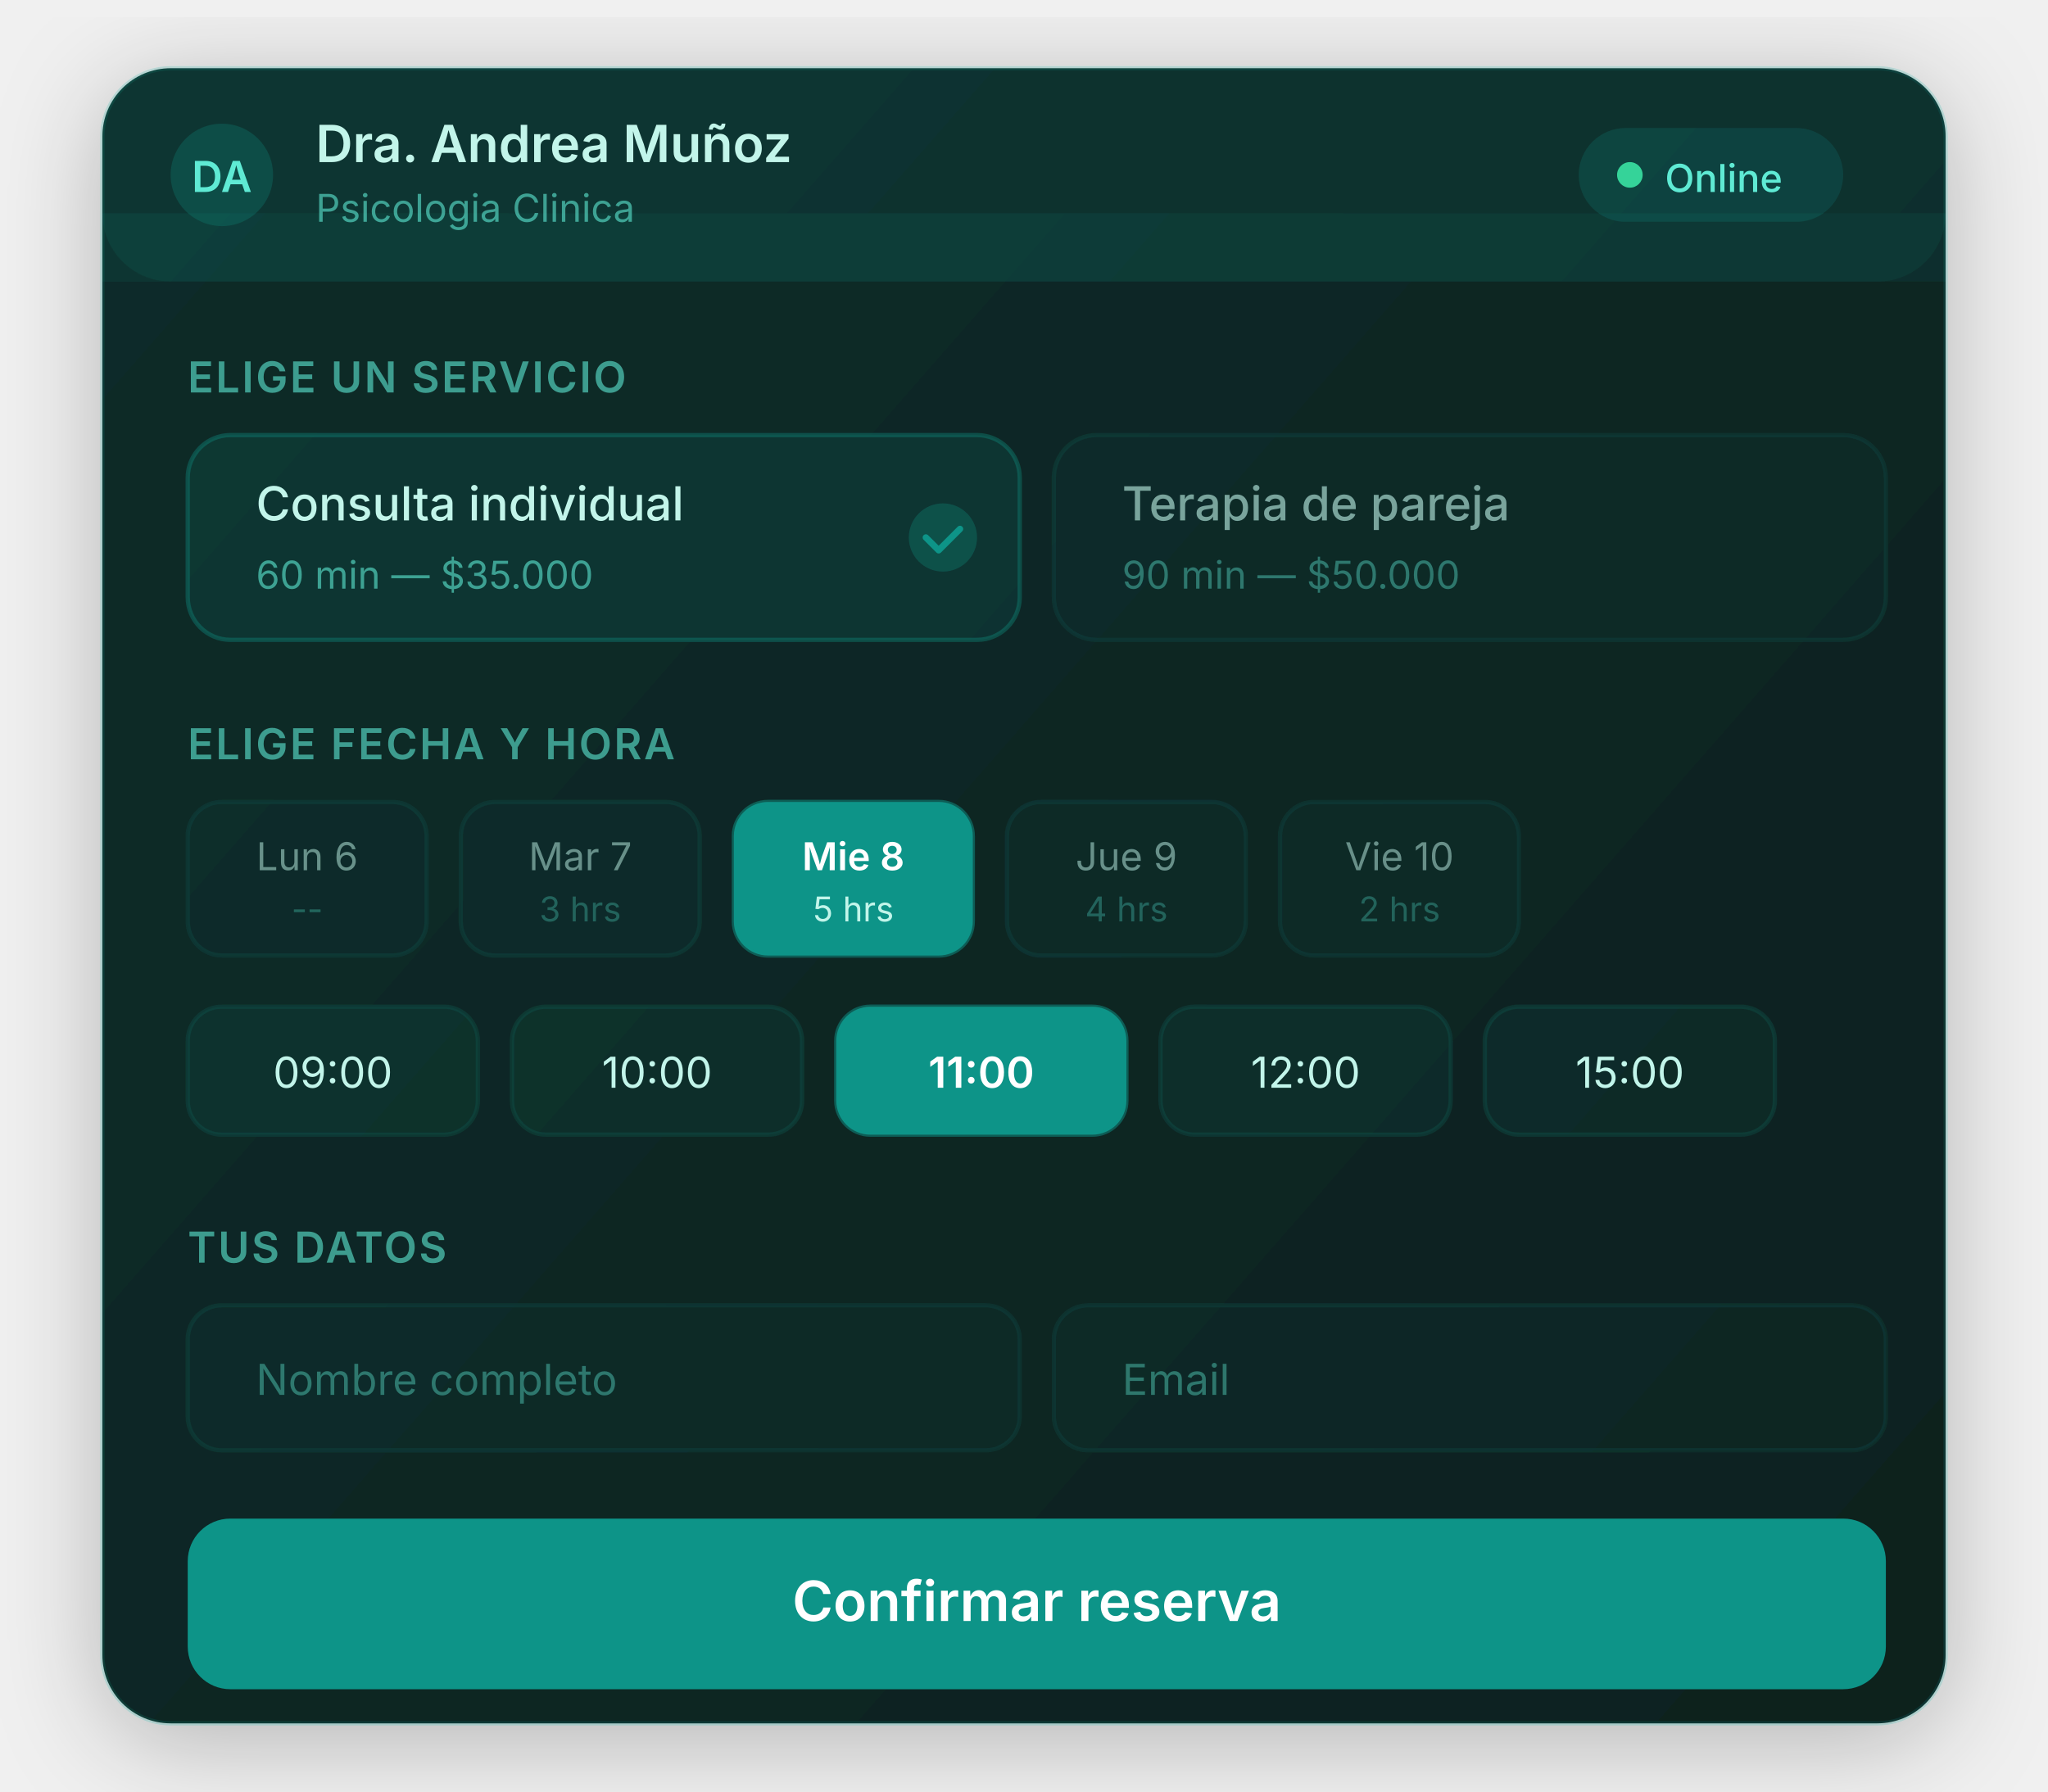
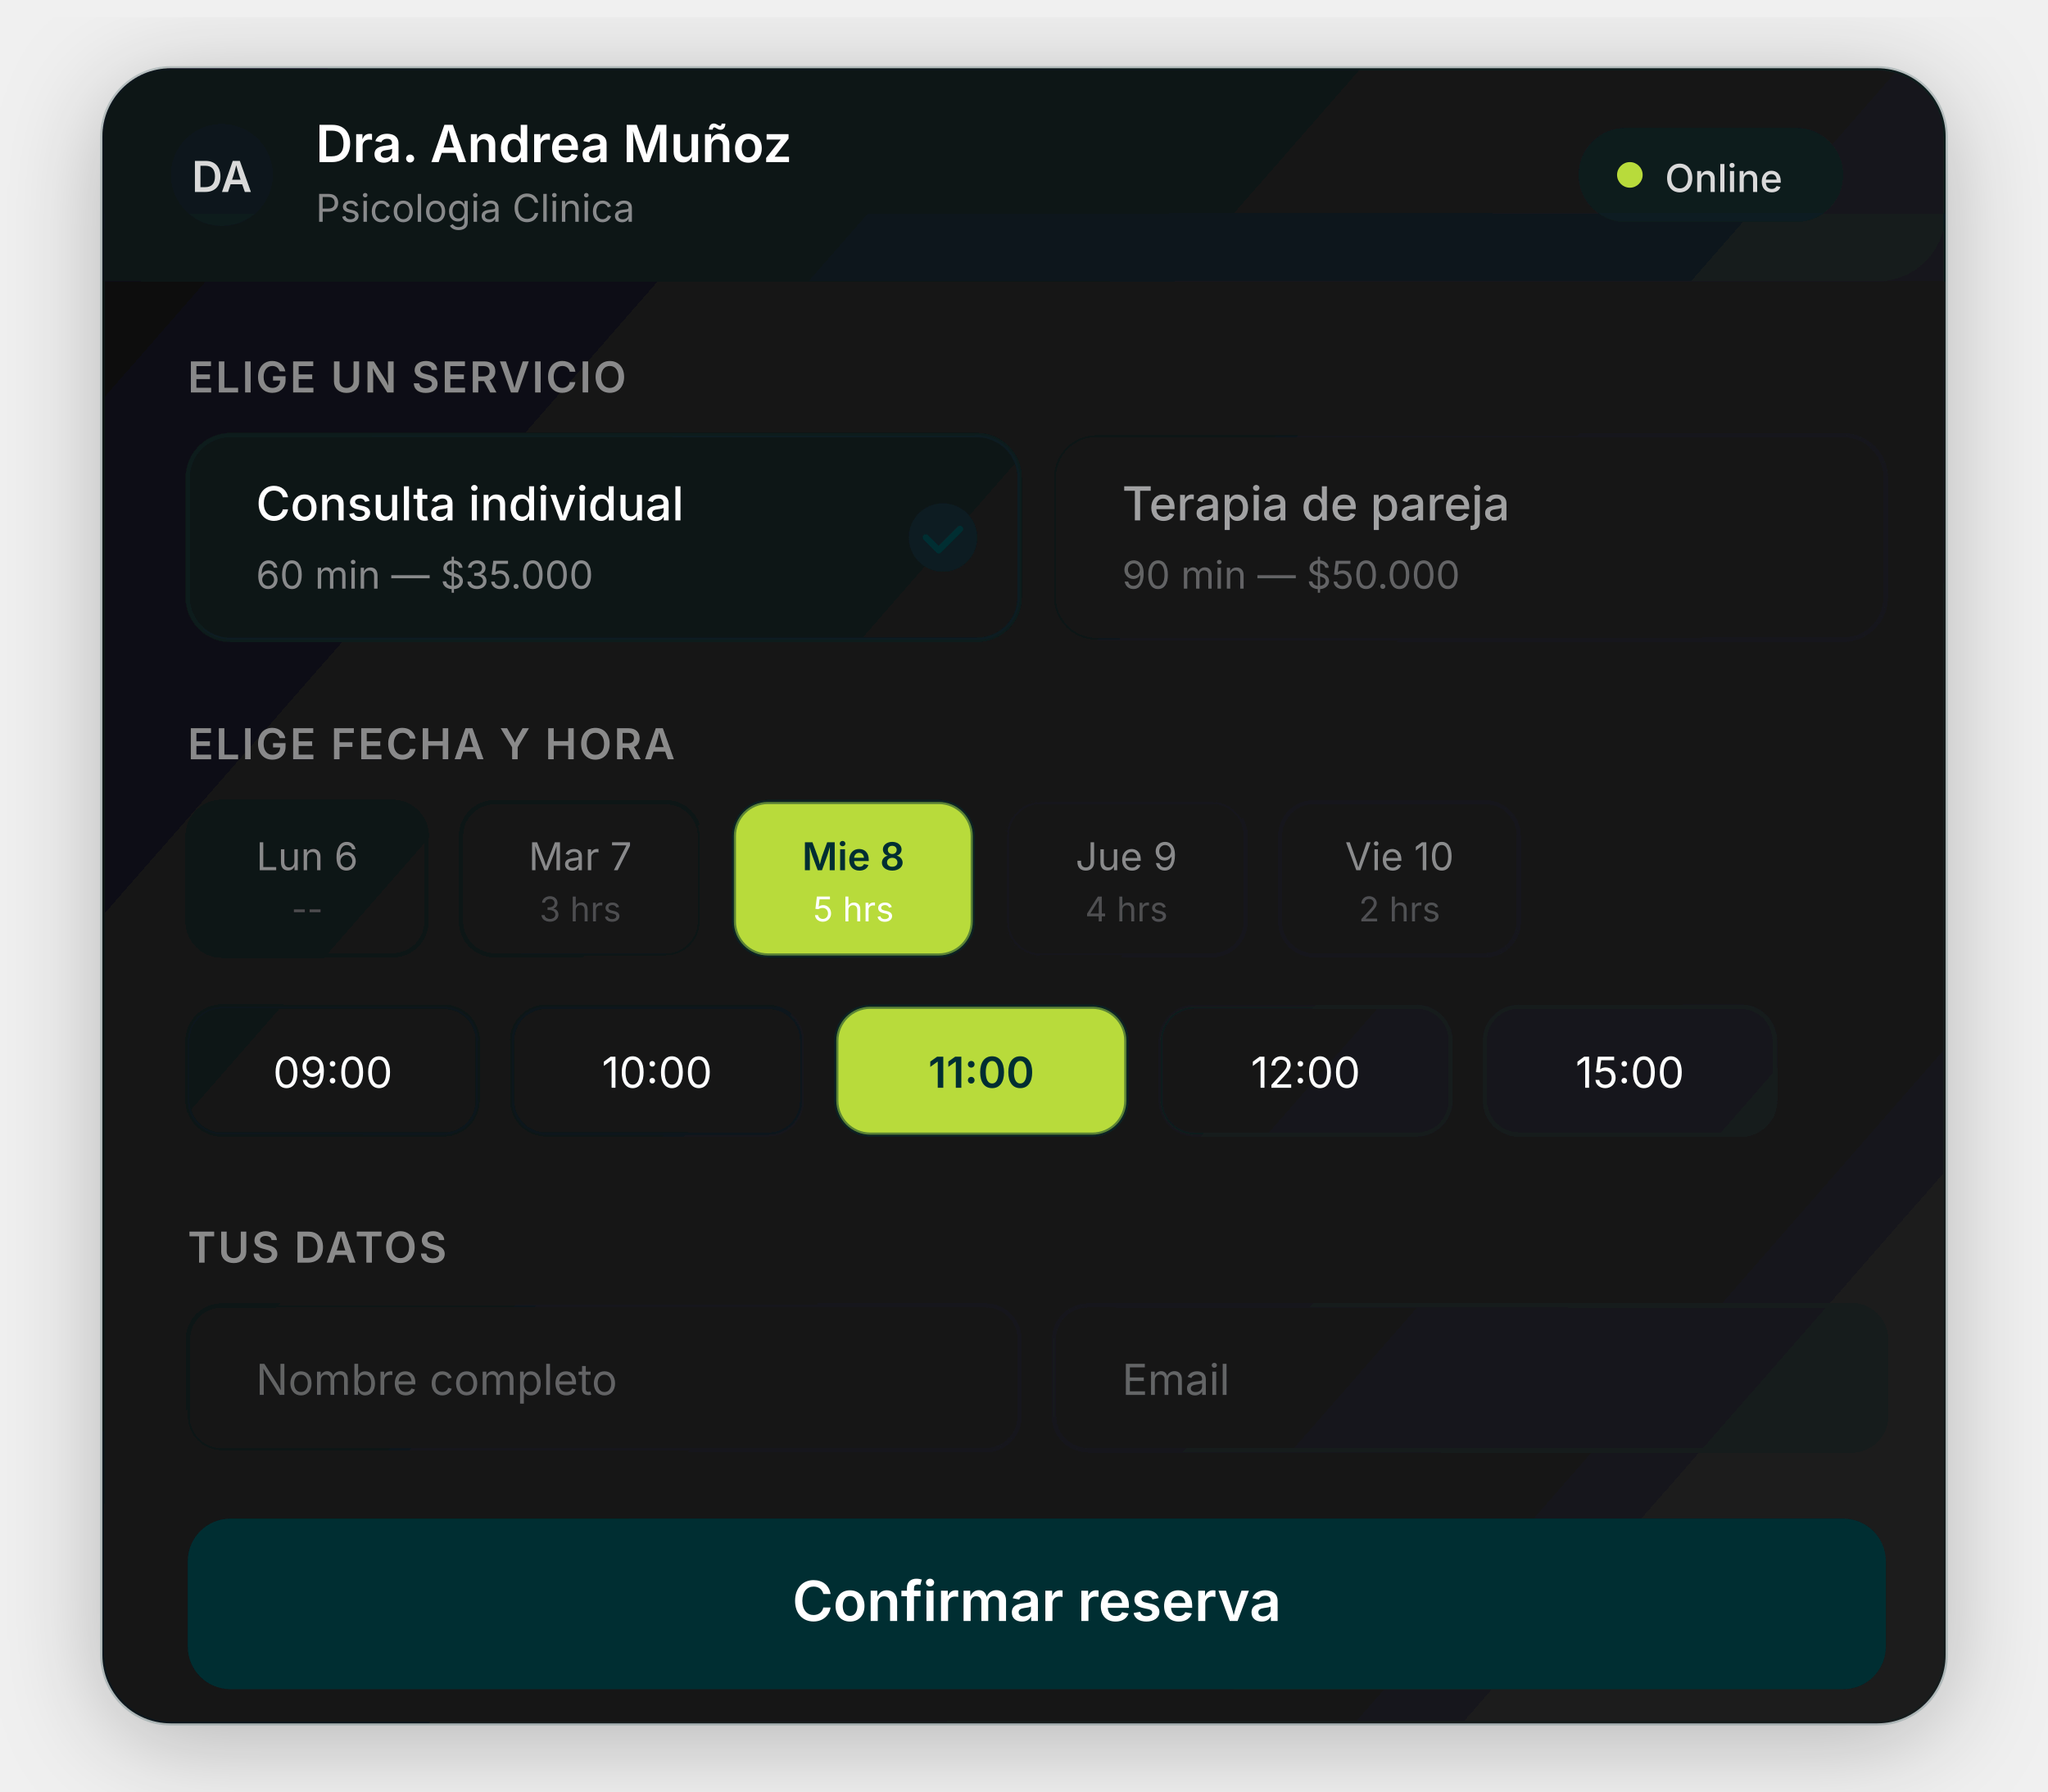
<svg xmlns="http://www.w3.org/2000/svg" width="480" height="420" viewBox="0 0 480 420" fill="none">
  <defs>
    <linearGradient id="cbg" x1="0" y1="0" x2="480" y2="420" gradientUnits="userSpaceOnUse">
-       <stop stop-color="#0f2d2a" />
-       <stop offset="1" stop-color="#0a201e" />
+       <stop stop-color="#0E0E10" />
+       <stop offset="1" stop-color="#1C1C1C" />
    </linearGradient>
    <filter id="s">
      <feDropShadow dx="0" dy="4" stdDeviation="12" flood-color="#000" flood-opacity="0.25" />
    </filter>
  </defs>
  <g filter="url(#s)">
-     <rect x="24" y="16" width="432" height="388" rx="16" fill="url(#cbg)" stroke="#0D9488" stroke-opacity="0.18" />
-     <rect x="24" y="16" width="432" height="50" rx="16" fill="#0D9488" fill-opacity="0.1" />
-     <rect x="24" y="50" width="432" height="16" fill="#0D9488" fill-opacity="0.1" />
-     <circle cx="52" cy="41" r="12" fill="#0D9488" fill-opacity="0.25" />
-     <text x="52" y="45" text-anchor="middle" fill="#5eead4" font-family="Inter,system-ui,sans-serif" font-size="10" font-weight="600">DA</text>
-     <text x="74" y="38" fill="#c2f5ea" font-family="Inter,system-ui,sans-serif" font-size="12" font-weight="600">Dra. Andrea Muñoz</text>
-     <text x="74" y="52" fill="#5eead4" font-family="Inter,system-ui,sans-serif" font-size="9" opacity="0.6">Psicologia Clinica</text>
-     <rect x="370" y="30" width="62" height="22" rx="11" fill="#0D9488" fill-opacity="0.2" />
-     <circle cx="382" cy="41" r="3" fill="#34d399" />
-     <text x="404" y="45" text-anchor="middle" fill="#5eead4" font-family="Inter,system-ui,sans-serif" font-size="9" font-weight="500">Online</text>
-     <text x="44" y="92" fill="#5eead4" font-family="Inter,system-ui,sans-serif" font-size="10" font-weight="600" letter-spacing="0.05em" opacity="0.6">ELIGE UN SERVICIO</text>
-     <rect x="44" y="102" width="195" height="48" rx="10" fill="#0D9488" fill-opacity="0.12" stroke="#0D9488" stroke-opacity="0.35" />
-     <text x="60" y="122" fill="#c2f5ea" font-family="Inter,system-ui,sans-serif" font-size="11" font-weight="500">Consulta individual</text>
-     <text x="60" y="138" fill="#5eead4" font-family="Inter,system-ui,sans-serif" font-size="9" opacity="0.6">60 min — $35.000</text>
-     <circle cx="221" cy="126" r="8" fill="#0D9488" fill-opacity="0.3" />
-     <path d="M217 126l3 3 5-5" stroke="#0D9488" stroke-width="1.5" stroke-linecap="round" stroke-linejoin="round" />
-     <rect x="247" y="102" width="195" height="48" rx="10" fill="#0D9488" fill-opacity="0.04" stroke="#0D9488" stroke-opacity="0.12" />
-     <text x="263" y="122" fill="#c2f5ea" font-family="Inter,system-ui,sans-serif" font-size="11" font-weight="500" opacity="0.6">Terapia de pareja</text>
-     <text x="263" y="138" fill="#5eead4" font-family="Inter,system-ui,sans-serif" font-size="9" opacity="0.4">90 min — $50.000</text>
-     <text x="44" y="178" fill="#5eead4" font-family="Inter,system-ui,sans-serif" font-size="10" font-weight="600" letter-spacing="0.05em" opacity="0.6">ELIGE FECHA Y HORA</text>
+     <rect x="24" y="16" width="432" height="388" rx="16" fill="url(#cbg)" stroke="#002E32" stroke-opacity="0.18" />
+     <rect x="24" y="16" width="432" height="50" rx="16" fill="#002E32" fill-opacity="0.1" />
+     <rect x="24" y="50" width="432" height="16" fill="#002E32" fill-opacity="0.1" />
+     <circle cx="52" cy="41" r="12" fill="#002E32" fill-opacity="0.25" />
+     <text x="52" y="45" text-anchor="middle" fill="#D9D9D9" font-family="Inter,system-ui,sans-serif" font-size="10" font-weight="600">DA</text>
+     <text x="74" y="38" fill="#FFFFFF" font-family="Inter,system-ui,sans-serif" font-size="12" font-weight="600">Dra. Andrea Muñoz</text>
+     <text x="74" y="52" fill="#D9D9D9" font-family="Inter,system-ui,sans-serif" font-size="9" opacity="0.6">Psicologia Clinica</text>
+     <rect x="370" y="30" width="62" height="22" rx="11" fill="#002E32" fill-opacity="0.2" />
+     <circle cx="382" cy="41" r="3" fill="#B8DB3A" />
+     <text x="404" y="45" text-anchor="middle" fill="#D9D9D9" font-family="Inter,system-ui,sans-serif" font-size="9" font-weight="500">Online</text>
+     <text x="44" y="92" fill="#D9D9D9" font-family="Inter,system-ui,sans-serif" font-size="10" font-weight="600" letter-spacing="0.05em" opacity="0.6">ELIGE UN SERVICIO</text>
+     <rect x="44" y="102" width="195" height="48" rx="10" fill="#002E32" fill-opacity="0.12" stroke="#002E32" stroke-opacity="0.35" />
+     <text x="60" y="122" fill="#FFFFFF" font-family="Inter,system-ui,sans-serif" font-size="11" font-weight="500">Consulta individual</text>
+     <text x="60" y="138" fill="#D9D9D9" font-family="Inter,system-ui,sans-serif" font-size="9" opacity="0.6">60 min — $35.000</text>
+     <circle cx="221" cy="126" r="8" fill="#002E32" fill-opacity="0.3" />
+     <path d="M217 126l3 3 5-5" stroke="#002E32" stroke-width="1.5" stroke-linecap="round" stroke-linejoin="round" />
+     <rect x="247" y="102" width="195" height="48" rx="10" fill="#002E32" fill-opacity="0.04" stroke="#002E32" stroke-opacity="0.12" />
+     <text x="263" y="122" fill="#FFFFFF" font-family="Inter,system-ui,sans-serif" font-size="11" font-weight="500" opacity="0.6">Terapia de pareja</text>
+     <text x="263" y="138" fill="#D9D9D9" font-family="Inter,system-ui,sans-serif" font-size="9" opacity="0.4">90 min — $50.000</text>
+     <text x="44" y="178" fill="#D9D9D9" font-family="Inter,system-ui,sans-serif" font-size="10" font-weight="600" letter-spacing="0.05em" opacity="0.6">ELIGE FECHA Y HORA</text>
    <g font-family="Inter,system-ui,sans-serif" font-size="10" text-anchor="middle">
-       <rect x="44" y="188" width="56" height="36" rx="8" fill="#0D9488" fill-opacity="0.04" stroke="#0D9488" stroke-opacity="0.12" />
-       <text x="72" y="204" fill="#c2f5ea" opacity="0.5" font-size="9">Lun 6</text>
-       <text x="72" y="216" fill="#5eead4" opacity="0.3" font-size="8">--</text>
-       <rect x="108" y="188" width="56" height="36" rx="8" fill="#0D9488" fill-opacity="0.04" stroke="#0D9488" stroke-opacity="0.12" />
-       <text x="136" y="204" fill="#c2f5ea" opacity="0.5" font-size="9">Mar 7</text>
-       <text x="136" y="216" fill="#5eead4" opacity="0.3" font-size="8">3 hrs</text>
-       <rect x="172" y="188" width="56" height="36" rx="8" fill="#0D9488" stroke="#0D9488" stroke-opacity="0.5" />
-       <text x="200" y="204" fill="#fff" font-weight="600" font-size="9">Mie 8</text>
-       <text x="200" y="216" fill="#c2f5ea" font-size="8">5 hrs</text>
-       <rect x="236" y="188" width="56" height="36" rx="8" fill="#0D9488" fill-opacity="0.04" stroke="#0D9488" stroke-opacity="0.12" />
-       <text x="264" y="204" fill="#c2f5ea" opacity="0.5" font-size="9">Jue 9</text>
-       <text x="264" y="216" fill="#5eead4" opacity="0.3" font-size="8">4 hrs</text>
-       <rect x="300" y="188" width="56" height="36" rx="8" fill="#0D9488" fill-opacity="0.04" stroke="#0D9488" stroke-opacity="0.12" />
-       <text x="328" y="204" fill="#c2f5ea" opacity="0.5" font-size="9">Vie 10</text>
-       <text x="328" y="216" fill="#5eead4" opacity="0.3" font-size="8">2 hrs</text>
+       <rect x="44" y="188" width="56" height="36" rx="8" fill="#002E32" fill-opacity="0.04" stroke="#002E32" stroke-opacity="0.12" />
+       <text x="72" y="204" fill="#FFFFFF" opacity="0.5" font-size="9">Lun 6</text>
+       <text x="72" y="216" fill="#D9D9D9" opacity="0.3" font-size="8">--</text>
+       <rect x="108" y="188" width="56" height="36" rx="8" fill="#002E32" fill-opacity="0.04" stroke="#002E32" stroke-opacity="0.12" />
+       <text x="136" y="204" fill="#FFFFFF" opacity="0.5" font-size="9">Mar 7</text>
+       <text x="136" y="216" fill="#D9D9D9" opacity="0.3" font-size="8">3 hrs</text>
+       <rect x="172" y="188" width="56" height="36" rx="8" fill="#B8DB3A" stroke="#002E32" stroke-opacity="0.5" />
+       <text x="200" y="204" fill="#002E32" font-weight="600" font-size="9">Mie 8</text>
+       <text x="200" y="216" fill="#FFFFFF" font-size="8">5 hrs</text>
+       <rect x="236" y="188" width="56" height="36" rx="8" fill="#002E32" fill-opacity="0.04" stroke="#002E32" stroke-opacity="0.12" />
+       <text x="264" y="204" fill="#FFFFFF" opacity="0.5" font-size="9">Jue 9</text>
+       <text x="264" y="216" fill="#D9D9D9" opacity="0.3" font-size="8">4 hrs</text>
+       <rect x="300" y="188" width="56" height="36" rx="8" fill="#002E32" fill-opacity="0.04" stroke="#002E32" stroke-opacity="0.12" />
+       <text x="328" y="204" fill="#FFFFFF" opacity="0.5" font-size="9">Vie 10</text>
+       <text x="328" y="216" fill="#D9D9D9" opacity="0.3" font-size="8">2 hrs</text>
    </g>
    <g font-family="Inter,system-ui,sans-serif" font-size="10" text-anchor="middle">
-       <rect x="44" y="236" width="68" height="30" rx="8" fill="#0D9488" fill-opacity="0.08" stroke="#0D9488" stroke-opacity="0.15" />
-       <text x="78" y="255" fill="#c2f5ea">09:00</text>
-       <rect x="120" y="236" width="68" height="30" rx="8" fill="#0D9488" fill-opacity="0.08" stroke="#0D9488" stroke-opacity="0.15" />
-       <text x="154" y="255" fill="#c2f5ea">10:00</text>
-       <rect x="196" y="236" width="68" height="30" rx="8" fill="#0D9488" stroke="#0D9488" stroke-opacity="0.5" />
-       <text x="230" y="255" fill="#fff" font-weight="600">11:00</text>
-       <rect x="272" y="236" width="68" height="30" rx="8" fill="#0D9488" fill-opacity="0.08" stroke="#0D9488" stroke-opacity="0.15" />
-       <text x="306" y="255" fill="#c2f5ea">12:00</text>
-       <rect x="348" y="236" width="68" height="30" rx="8" fill="#0D9488" fill-opacity="0.08" stroke="#0D9488" stroke-opacity="0.15" />
-       <text x="382" y="255" fill="#c2f5ea">15:00</text>
+       <rect x="44" y="236" width="68" height="30" rx="8" fill="#002E32" fill-opacity="0.08" stroke="#002E32" stroke-opacity="0.15" />
+       <text x="78" y="255" fill="#FFFFFF">09:00</text>
+       <rect x="120" y="236" width="68" height="30" rx="8" fill="#002E32" fill-opacity="0.08" stroke="#002E32" stroke-opacity="0.15" />
+       <text x="154" y="255" fill="#FFFFFF">10:00</text>
+       <rect x="196" y="236" width="68" height="30" rx="8" fill="#B8DB3A" stroke="#002E32" stroke-opacity="0.5" />
+       <text x="230" y="255" fill="#002E32" font-weight="600">11:00</text>
+       <rect x="272" y="236" width="68" height="30" rx="8" fill="#002E32" fill-opacity="0.08" stroke="#002E32" stroke-opacity="0.15" />
+       <text x="306" y="255" fill="#FFFFFF">12:00</text>
+       <rect x="348" y="236" width="68" height="30" rx="8" fill="#002E32" fill-opacity="0.08" stroke="#002E32" stroke-opacity="0.15" />
+       <text x="382" y="255" fill="#FFFFFF">15:00</text>
    </g>
-     <text x="44" y="296" fill="#5eead4" font-family="Inter,system-ui,sans-serif" font-size="10" font-weight="600" letter-spacing="0.05em" opacity="0.6">TUS DATOS</text>
-     <rect x="44" y="306" width="195" height="34" rx="8" fill="#0D9488" fill-opacity="0.04" stroke="#0D9488" stroke-opacity="0.12" />
-     <text x="60" y="327" fill="#5eead4" font-family="Inter,system-ui,sans-serif" font-size="10" opacity="0.4">Nombre completo</text>
-     <rect x="247" y="306" width="195" height="34" rx="8" fill="#0D9488" fill-opacity="0.04" stroke="#0D9488" stroke-opacity="0.12" />
-     <text x="263" y="327" fill="#5eead4" font-family="Inter,system-ui,sans-serif" font-size="10" opacity="0.4">Email</text>
-     <rect x="44" y="356" width="398" height="40" rx="10" fill="#0D9488" />
+     <text x="44" y="296" fill="#D9D9D9" font-family="Inter,system-ui,sans-serif" font-size="10" font-weight="600" letter-spacing="0.05em" opacity="0.6">TUS DATOS</text>
+     <rect x="44" y="306" width="195" height="34" rx="8" fill="#002E32" fill-opacity="0.04" stroke="#002E32" stroke-opacity="0.12" />
+     <text x="60" y="327" fill="#D9D9D9" font-family="Inter,system-ui,sans-serif" font-size="10" opacity="0.4">Nombre completo</text>
+     <rect x="247" y="306" width="195" height="34" rx="8" fill="#002E32" fill-opacity="0.04" stroke="#002E32" stroke-opacity="0.12" />
+     <text x="263" y="327" fill="#D9D9D9" font-family="Inter,system-ui,sans-serif" font-size="10" opacity="0.4">Email</text>
+     <rect x="44" y="356" width="398" height="40" rx="10" fill="#002E32" />
    <text x="243" y="380" text-anchor="middle" fill="#fff" font-family="Inter,system-ui,sans-serif" font-size="13" font-weight="600">Confirmar reserva</text>
  </g>
</svg>
